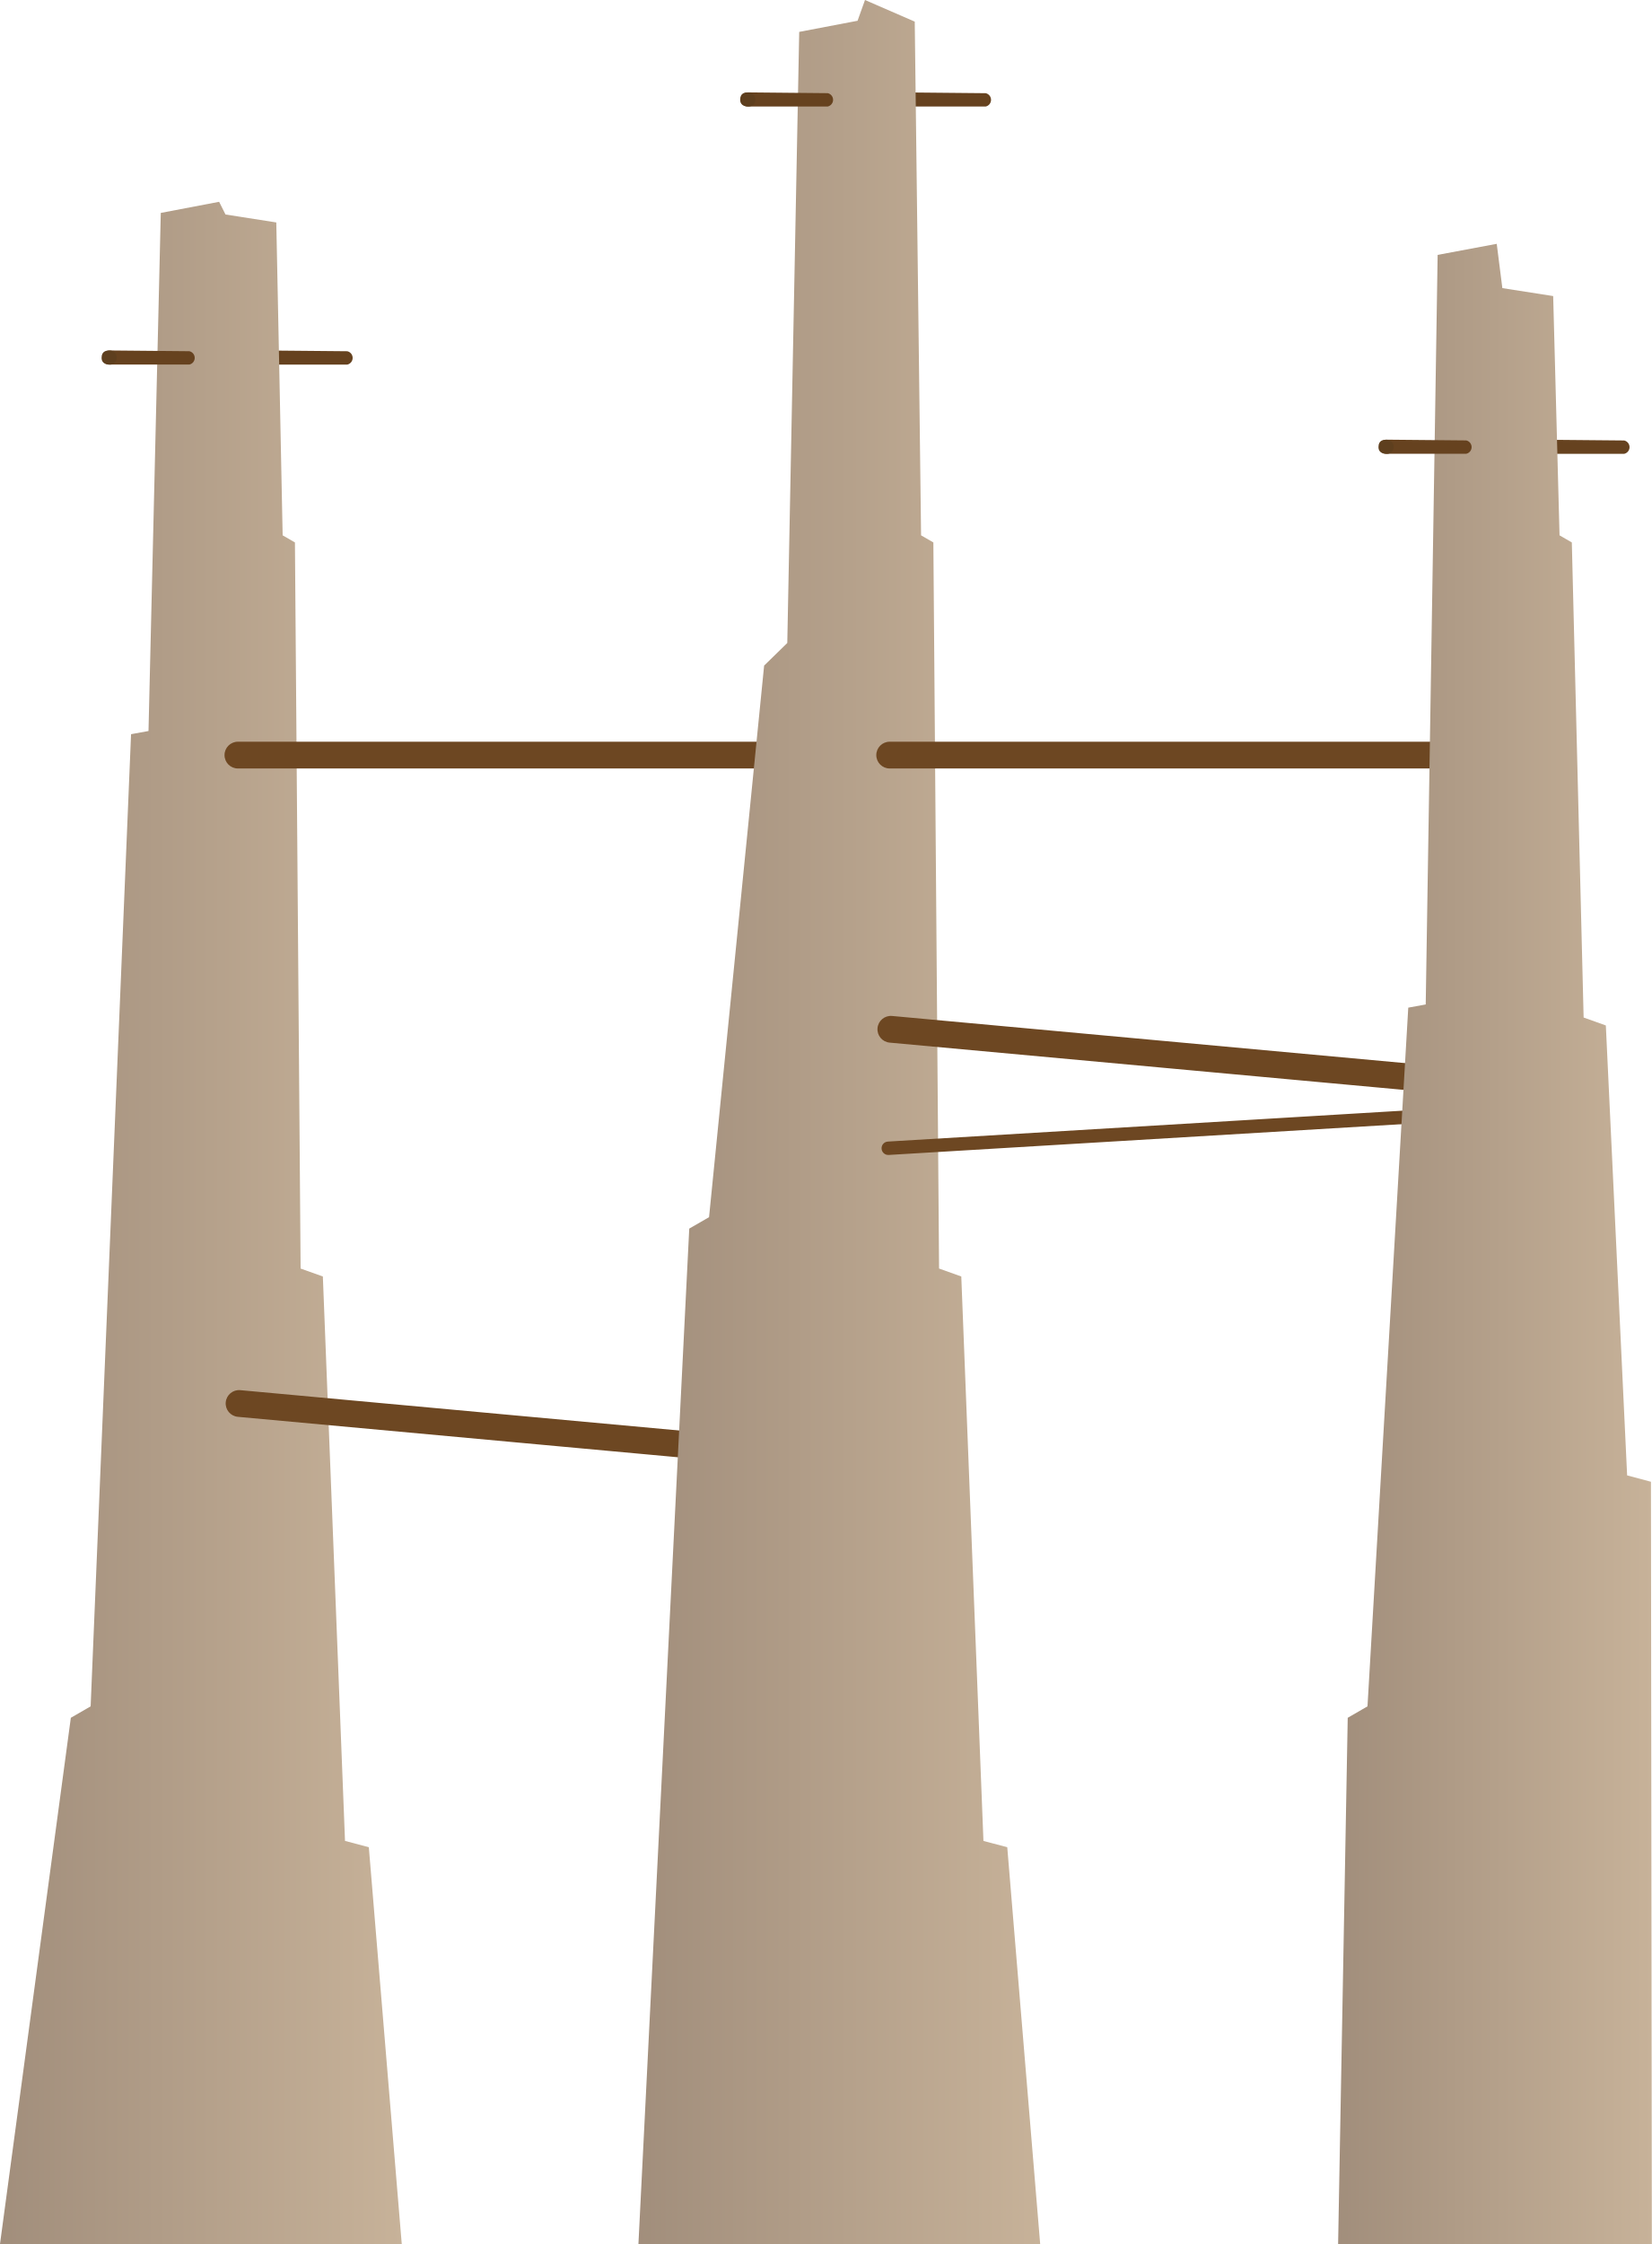
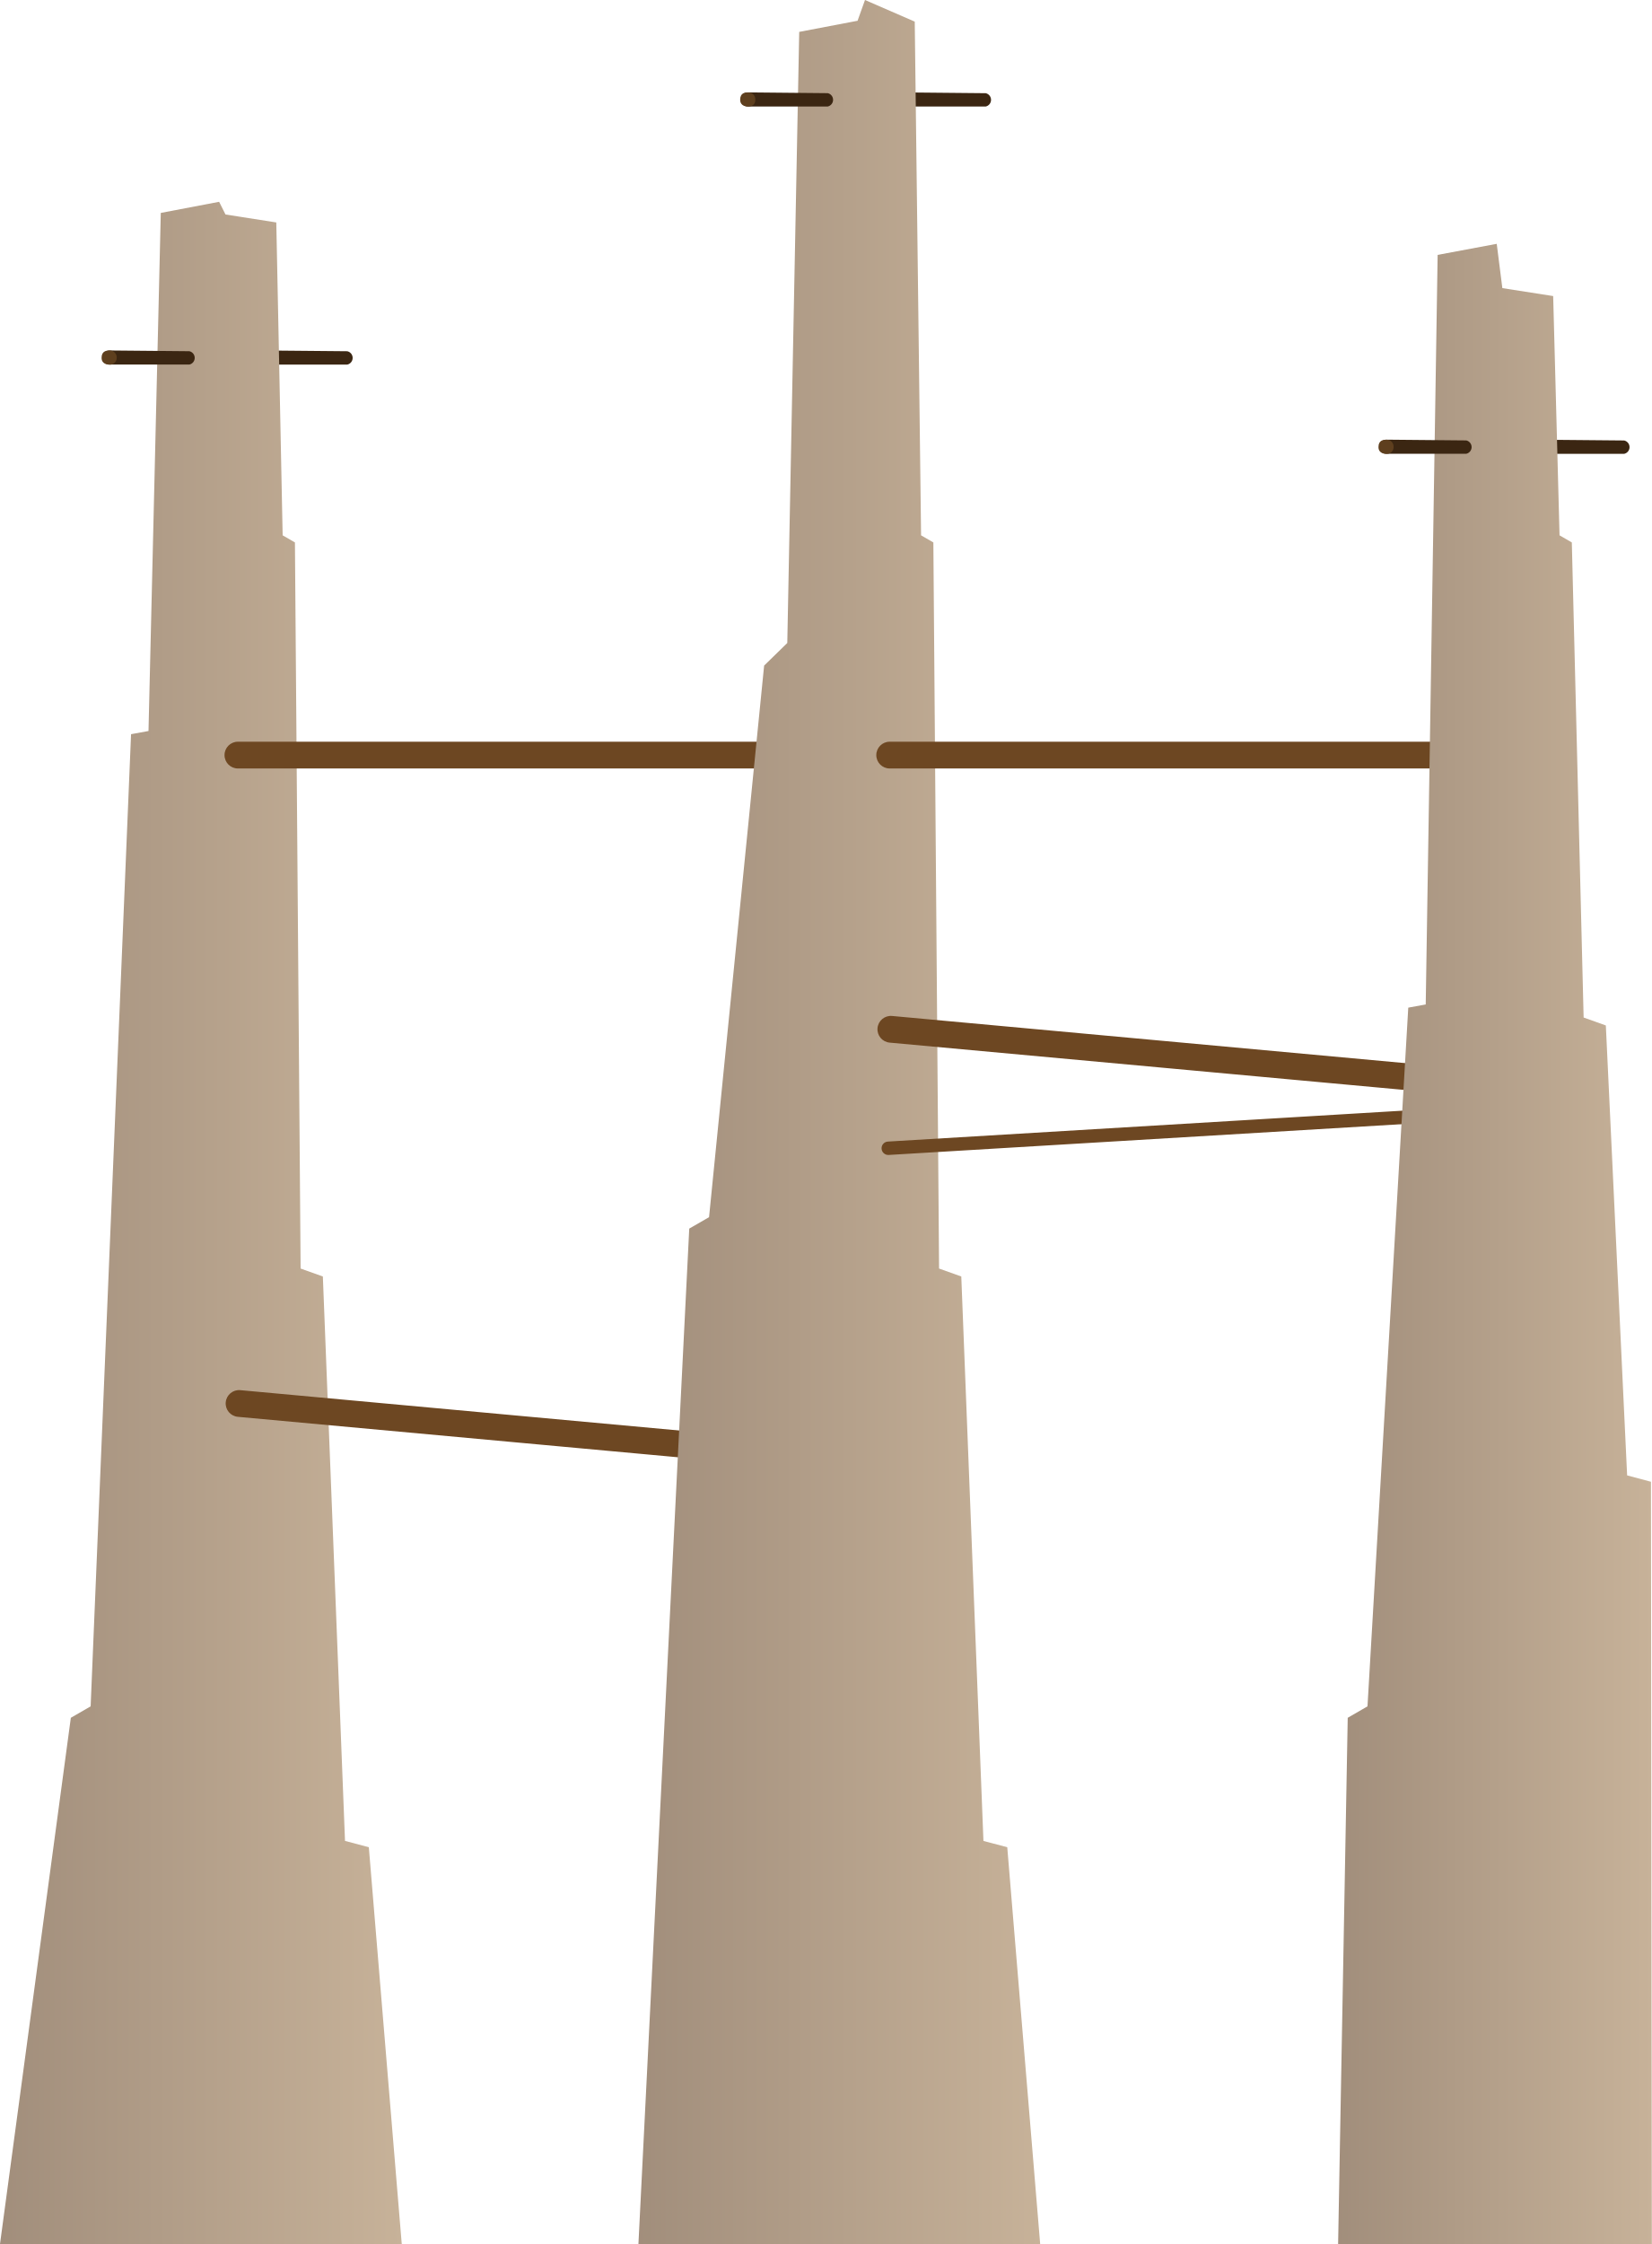
<svg xmlns="http://www.w3.org/2000/svg" xmlns:xlink="http://www.w3.org/1999/xlink" width="555.48" height="754.39" viewBox="0 0 555.48 754.39">
  <defs>
    <style>
      .cls-1 {
-         fill: #66421f;
+         fill: #3b2612;
      }

      .cls-2 {
        fill: url(#linear-gradient);
      }

      .cls-3 {
        fill: #5e3f1e;
      }

      .cls-4 {
        fill: #6d4722;
      }

      .cls-5 {
        fill: url(#linear-gradient-2);
      }

      .cls-6 {
        fill: url(#linear-gradient-3);
      }
    </style>
    <linearGradient id="linear-gradient" x1="-30.11" y1="411.11" x2="135.1" y2="411.11" gradientUnits="userSpaceOnUse">
      <stop offset="0" stop-color="#998675" />
      <stop offset="1" stop-color="#c7b299" />
    </linearGradient>
    <linearGradient id="linear-gradient-2" x1="184.58" y1="377.19" x2="349.79" y2="377.19" xlink:href="#linear-gradient" />
    <linearGradient id="linear-gradient-3" x1="426.47" y1="418.18" x2="555.48" y2="418.18" xlink:href="#linear-gradient" />
  </defs>
  <g id="Layer_2" data-name="Layer 2">
    <g id="_0" data-name="0">
      <g>
        <g>
          <path class="cls-1" d="M87.53,117.81v4.76h29.26a2.3,2.3,0,0,0,0-4.49Z" />
          <polygon class="cls-2" points="0 754.39 23.82 577.49 30.48 573.64 44.07 246.82 49.94 245.75 54.07 71.58 73.69 67.84 75.83 72.11 92.91 74.78 95.05 179.97 99.18 182.36 101.09 426.46 108.57 429.13 116.02 618.88 124.03 621.01 135.1 754.39 0 754.39" />
          <g>
            <path class="cls-1" d="M34.41,120.19h0a2.37,2.37,0,0,0,2.37,2.37h26.9a2.3,2.3,0,0,0,0-4.49l-26.88-.25A2.37,2.37,0,0,0,34.41,120.19Z" />
            <path class="cls-3" d="M36.8,117.83a2.33,2.33,0,0,1,2.45,2.45,2.27,2.27,0,0,1-2.6,2.29s-2.49.08-2.49-2.28S35.92,117.83,36.8,117.83Z" />
          </g>
        </g>
        <rect class="cls-4" x="75.5" y="475.97" width="198.04" height="9" rx="4.5" transform="translate(44.69 -13.95) rotate(5.25)" />
        <rect class="cls-4" x="75.5" y="249.35" width="198.04" height="9" rx="4.5" />
        <g>
          <path class="cls-1" d="M302.22,31.05v4.76h29.27a2.3,2.3,0,0,0,0-4.48Z" />
          <polygon class="cls-5" points="214.69 754.39 231.78 413.03 238.44 409.19 256.96 223.76 264.75 216.16 268.76 10.72 288.38 6.98 290.88 0 307.61 7.27 309.74 179.97 313.87 182.36 315.79 426.46 323.26 429.13 330.71 618.88 338.72 621.01 349.79 754.39 214.69 754.39" />
          <g>
            <path class="cls-1" d="M249.11,33.44h0a2.36,2.36,0,0,0,2.36,2.36h26.9a2.3,2.3,0,0,0,0-4.48l-26.88-.26A2.36,2.36,0,0,0,249.11,33.44Z" />
            <path class="cls-3" d="M251.49,31.07A2.34,2.34,0,0,1,254,33.52c0,2.54-2.61,2.29-2.61,2.29s-2.49.08-2.49-2.28S250.61,31.07,251.49,31.07Z" />
          </g>
        </g>
        <rect class="cls-4" x="294.68" y="249.35" width="198.04" height="9" rx="4.5" />
        <rect class="cls-4" x="294.68" y="378.53" width="198.04" height="4.5" rx="2.25" transform="matrix(1, -0.06, 0.06, 1, -21.07, 23.06)" />
        <rect class="cls-4" x="294.68" y="350.17" width="198.04" height="9" rx="4.5" transform="translate(34.1 -34.53) rotate(5.25)" />
        <g>
          <path class="cls-1" d="M516.91,147.81v4.76h29.27a2.3,2.3,0,0,0,0-4.49Z" />
          <polygon class="cls-6" points="449.98 754.39 453.21 577.49 459.86 573.64 473.57 338.75 479.44 337.68 483.45 85.69 503.32 81.97 505.21 96.86 522.3 99.53 524.44 179.97 528.57 182.36 532.54 342.07 540.01 344.74 547.17 496 555.18 498.14 555.48 754.39 449.98 754.39" />
          <g>
            <path class="cls-1" d="M463.8,150.19v0a2.37,2.37,0,0,0,2.37,2.36h26.9a2.3,2.3,0,0,0,0-4.49l-26.88-.25A2.36,2.36,0,0,0,463.8,150.19Z" />
            <path class="cls-3" d="M466.19,147.83a2.33,2.33,0,0,1,2.45,2.45,2.27,2.27,0,0,1-2.6,2.29s-2.49.08-2.49-2.28S465.3,147.83,466.19,147.83Z" />
          </g>
        </g>
      </g>
    </g>
  </g>
</svg>
